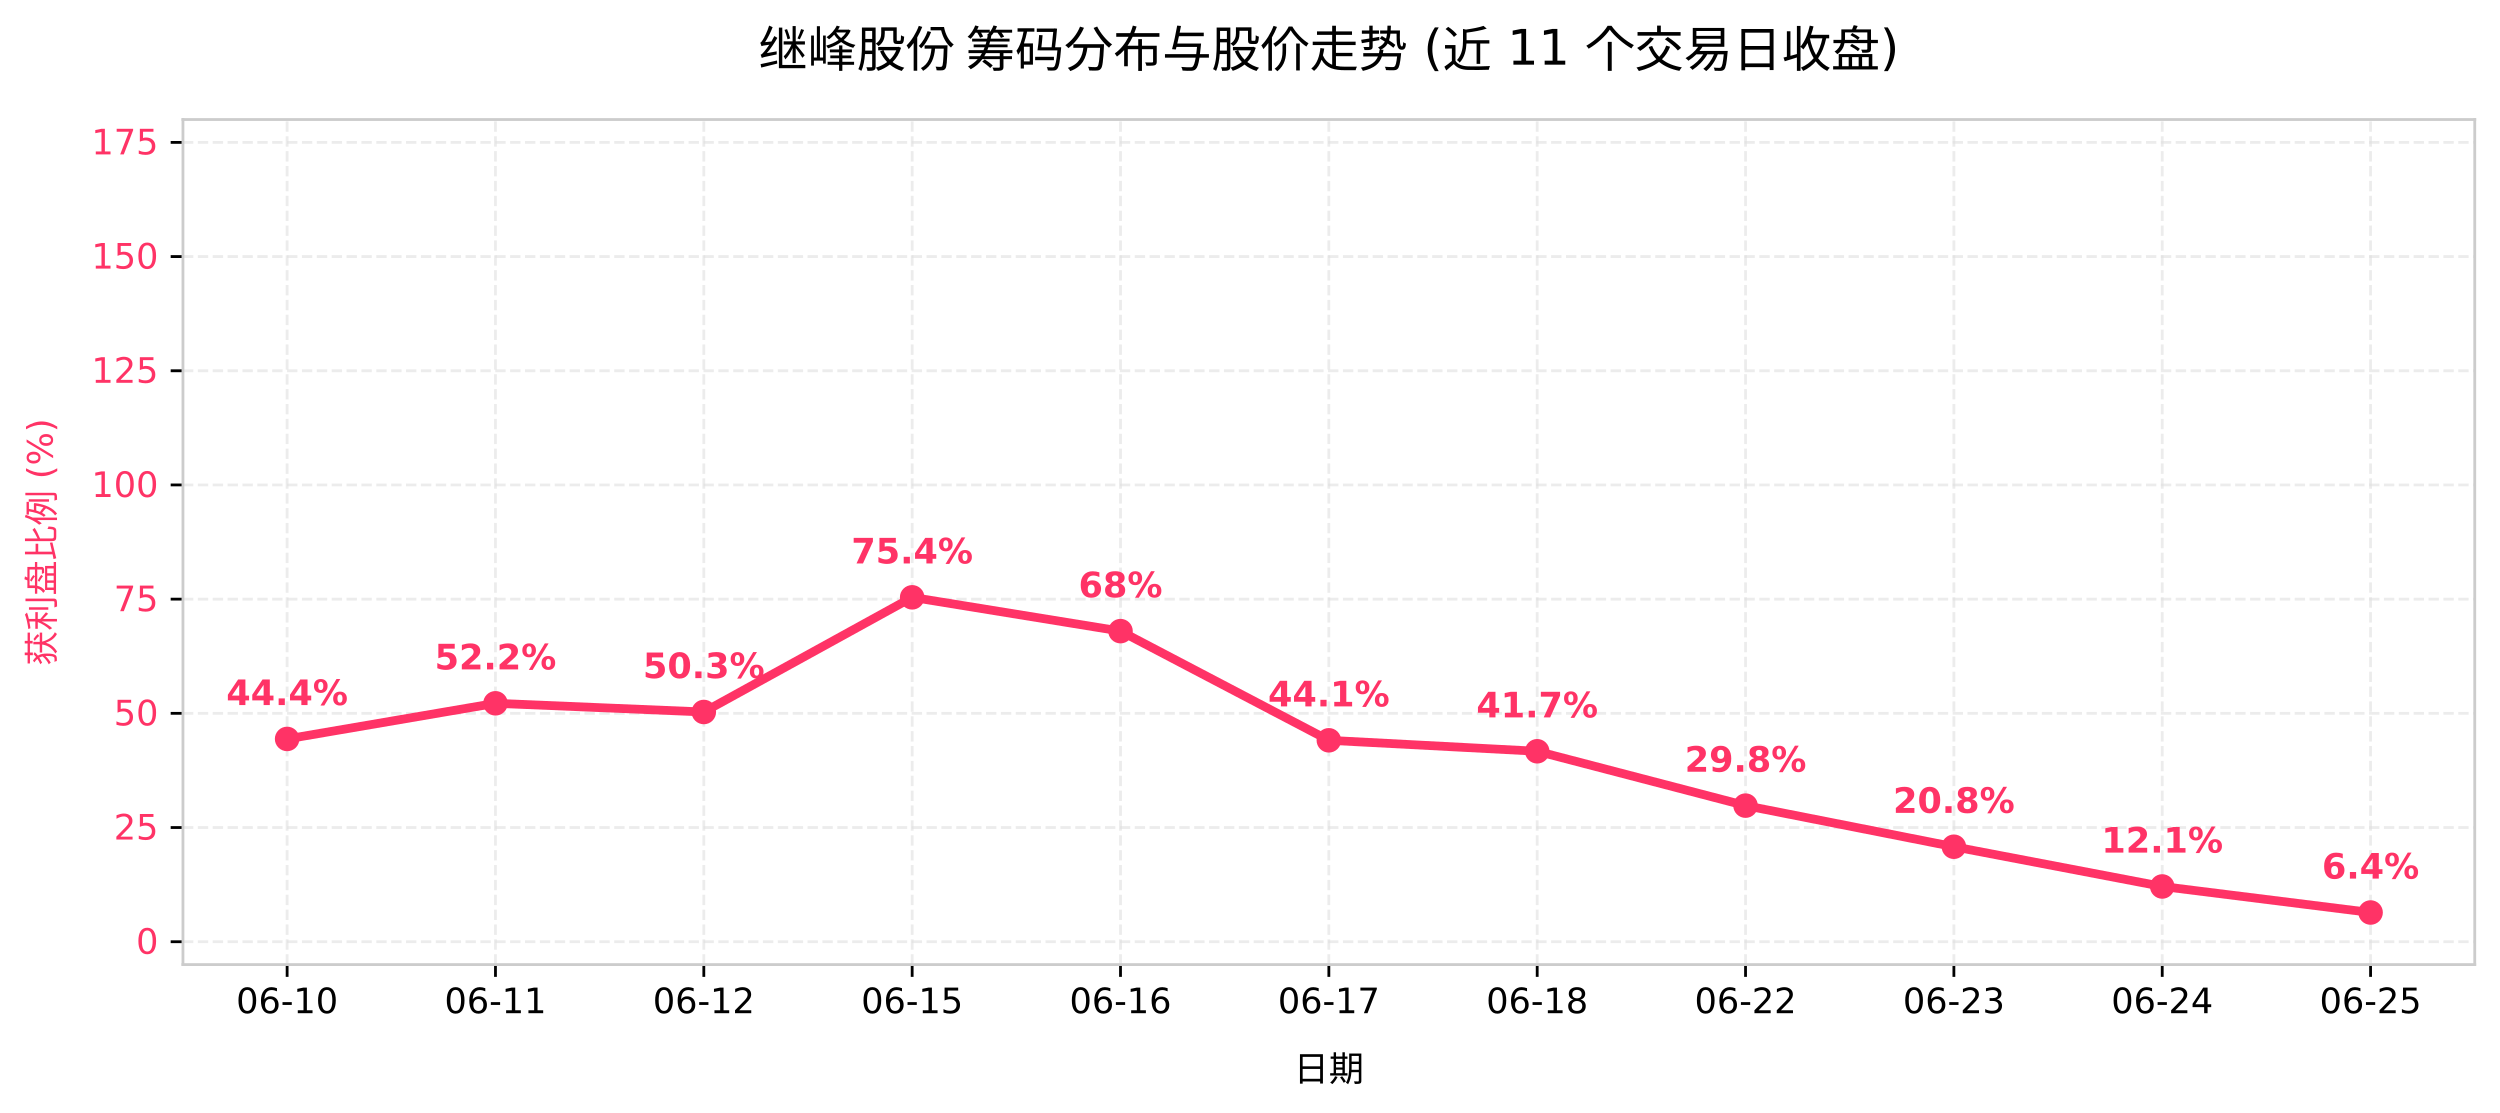
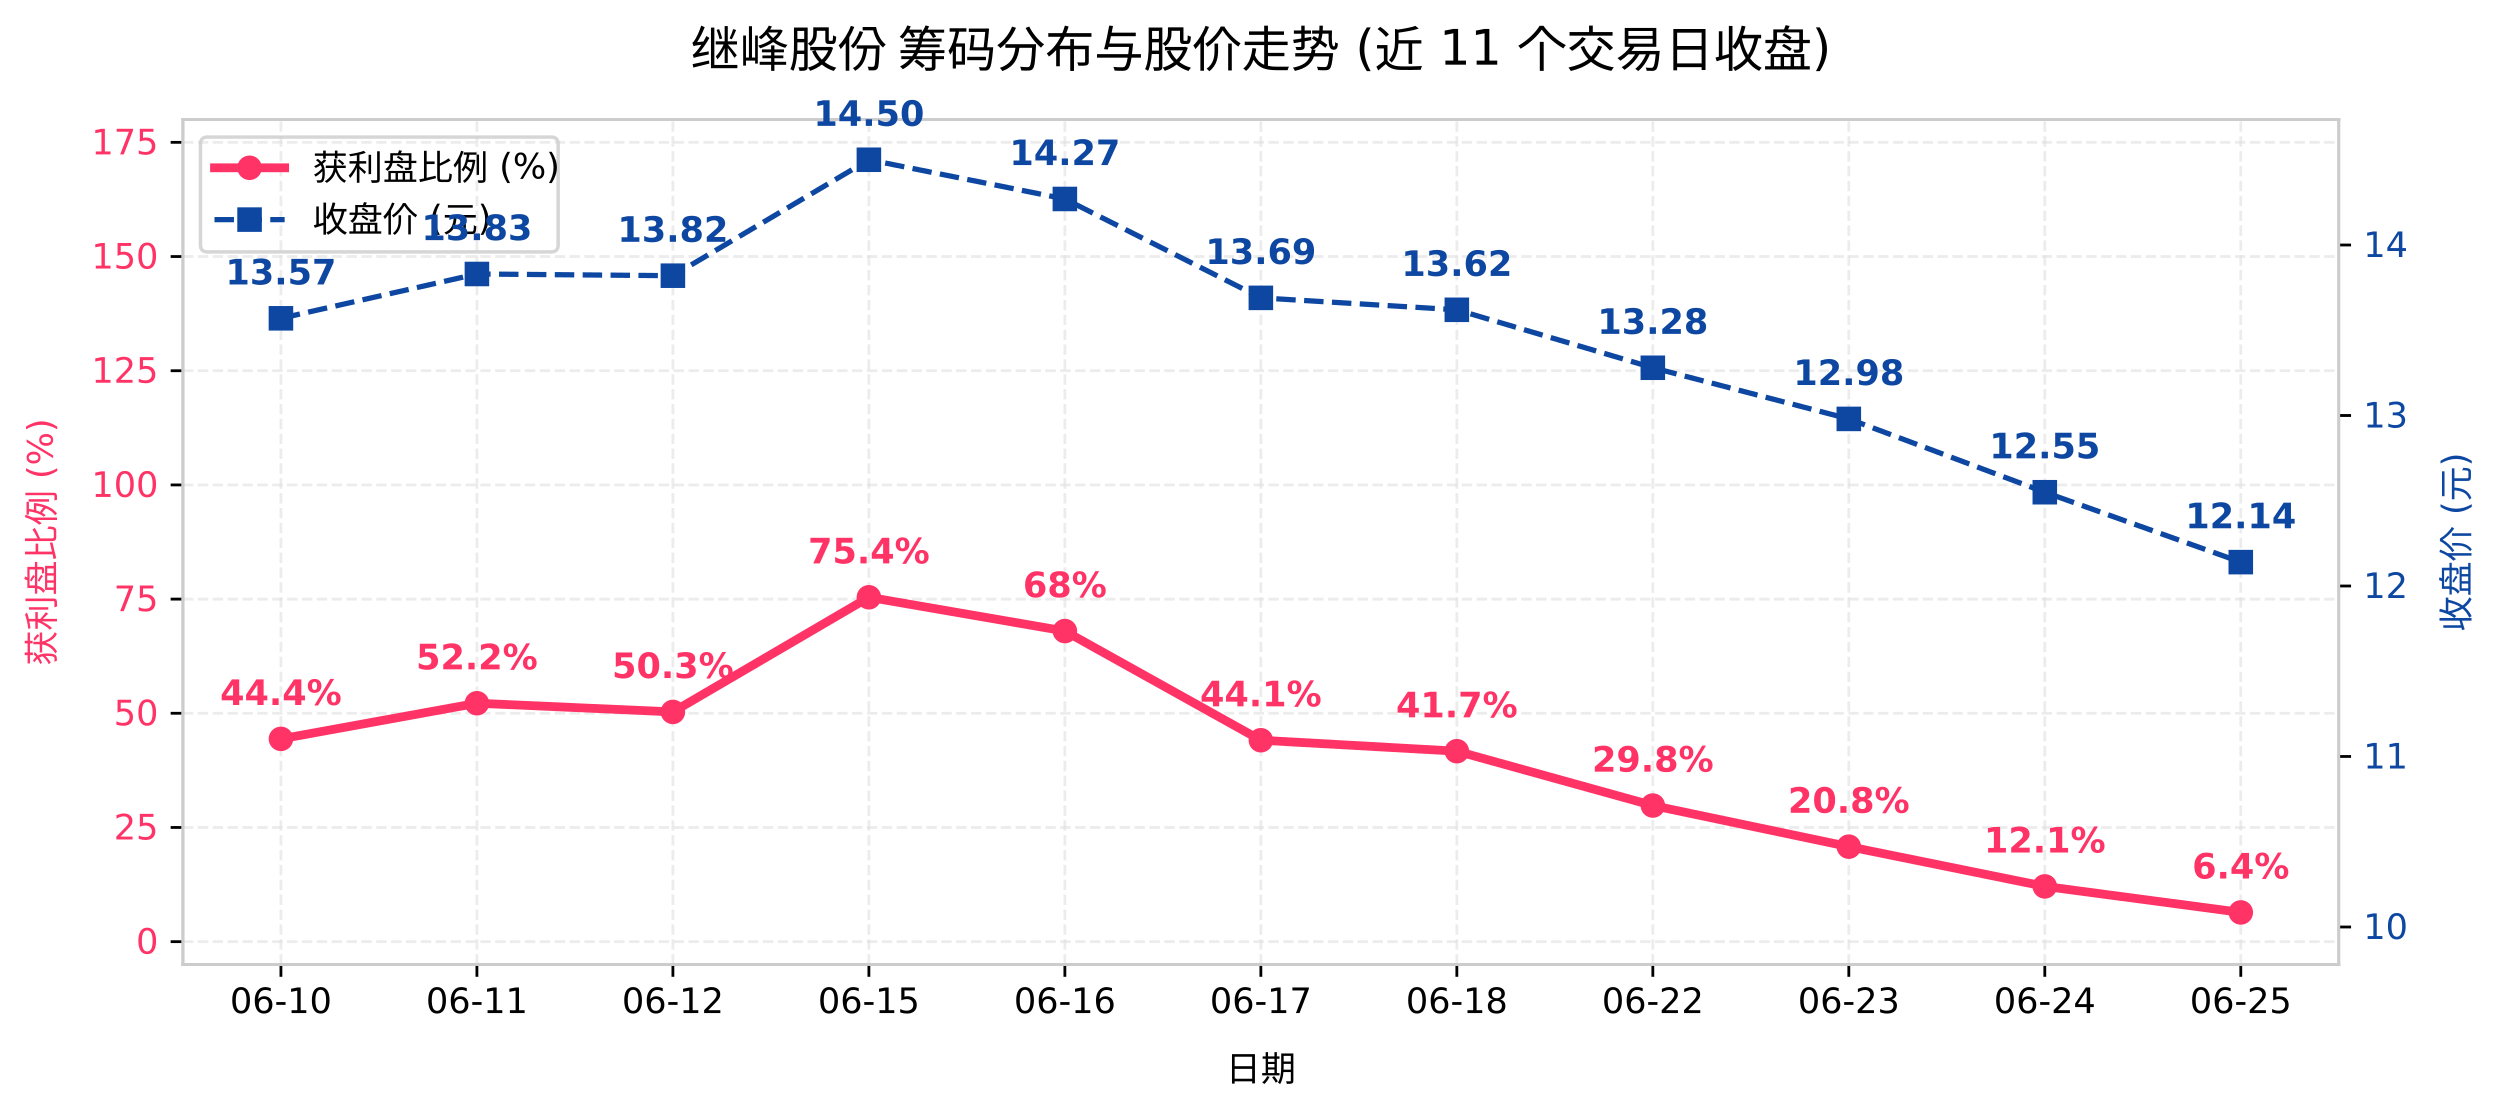
- <svg xmlns="http://www.w3.org/2000/svg" xmlns:xlink="http://www.w3.org/1999/xlink" width="712.784pt" height="317.148pt" viewBox="0 0 712.784 317.148" version="1.1">
+ <svg xmlns="http://www.w3.org/2000/svg" xmlns:xlink="http://www.w3.org/1999/xlink" width="712.853pt" height="317.148pt" viewBox="0 0 712.853 317.148" version="1.1">
  <defs>
    <style type="text/css">*{stroke-linejoin: round; stroke-linecap: butt}</style>
  </defs>
  <g id="figure_1">
    <g id="patch_1">
-       <path d="M 0 317.148  L 712.784 317.148  L 712.784 0  L 0 0  L 0 317.148  z " style="fill: none" />
+       <path d="M 0 317.148  L 712.853 317.148  L 712.853 0  L 0 0  L 0 317.148  z " style="fill: none" />
    </g>
    <g id="axes_1">
      <g id="patch_2">
-         <path d="M 52.163 275.017  L 705.584 275.017  L 705.584 34.08  L 52.163 34.08  L 52.163 275.017  z " style="fill: none" />
+         <path d="M 52.163 275.017  L 666.883 275.017  L 666.883 34.08  L 52.163 34.08  L 52.163 275.017  z " style="fill: none" />
      </g>
      <g id="matplotlib.axis_1">
        <g id="xtick_1">
          <g id="line2d_1">
-             <path d="M 81.863 275.017  L 81.863 34.08  " clip-path="url(#p8c246e8b31)" style="fill: none; stroke-dasharray: 2.96,1.28; stroke-dashoffset: 0; stroke: #e0e0e0; stroke-opacity: 0.6; stroke-width: 0.8" />
+             <path d="M 80.104 275.017  L 80.104 34.08  " clip-path="url(#pe5a137d714)" style="fill: none; stroke-dasharray: 2.96,1.28; stroke-dashoffset: 0; stroke: #e0e0e0; stroke-opacity: 0.6; stroke-width: 0.8" />
          </g>
          <g id="line2d_2">
            <defs>
-               <path id="mf10f7f3f48" d="M 0 0  L 0 3.5  " style="stroke: #000000; stroke-width: 0.8" />
+               <path id="m595c7cc538" d="M 0 0  L 0 3.5  " style="stroke: #000000; stroke-width: 0.8" />
            </defs>
            <g>
-               <use xlink:href="#mf10f7f3f48" x="81.863" y="275.017" style="stroke: #000000; stroke-width: 0.8" />
+               <use xlink:href="#m595c7cc538" x="80.104" y="275.017" style="stroke: #000000; stroke-width: 0.8" />
            </g>
          </g>
          <g id="text_1">
-             <text style="font: 10px 'WenQuanYi Zen Hei', 'DejaVu Sans', 'Arial', sans-serif; text-anchor: middle" x="81.863" y="288.873" transform="rotate(-0 81.86347 288.8728)">06-10</text>
+             <text style="font: 10px 'WenQuanYi Zen Hei', 'DejaVu Sans', 'Arial', sans-serif; text-anchor: middle" x="80.104" y="288.873" transform="rotate(-0 80.10432 288.8728)">06-10</text>
          </g>
        </g>
        <g id="xtick_2">
          <g id="line2d_3">
-             <path d="M 141.265 275.017  L 141.265 34.08  " clip-path="url(#p8c246e8b31)" style="fill: none; stroke-dasharray: 2.96,1.28; stroke-dashoffset: 0; stroke: #e0e0e0; stroke-opacity: 0.6; stroke-width: 0.8" />
+             <path d="M 135.988 275.017  L 135.988 34.08  " clip-path="url(#pe5a137d714)" style="fill: none; stroke-dasharray: 2.96,1.28; stroke-dashoffset: 0; stroke: #e0e0e0; stroke-opacity: 0.6; stroke-width: 0.8" />
          </g>
          <g id="line2d_4">
            <g>
-               <use xlink:href="#mf10f7f3f48" x="141.265" y="275.017" style="stroke: #000000; stroke-width: 0.8" />
+               <use xlink:href="#m595c7cc538" x="135.988" y="275.017" style="stroke: #000000; stroke-width: 0.8" />
            </g>
          </g>
          <g id="text_2">
-             <text style="font: 10px 'WenQuanYi Zen Hei', 'DejaVu Sans', 'Arial', sans-serif; text-anchor: middle" x="141.265" y="288.873" transform="rotate(-0 141.2654 288.8728)">06-11</text>
+             <text style="font: 10px 'WenQuanYi Zen Hei', 'DejaVu Sans', 'Arial', sans-serif; text-anchor: middle" x="135.988" y="288.873" transform="rotate(-0 135.988 288.8728)">06-11</text>
          </g>
        </g>
        <g id="xtick_3">
          <g id="line2d_5">
-             <path d="M 200.667 275.017  L 200.667 34.08  " clip-path="url(#p8c246e8b31)" style="fill: none; stroke-dasharray: 2.96,1.28; stroke-dashoffset: 0; stroke: #e0e0e0; stroke-opacity: 0.6; stroke-width: 0.8" />
+             <path d="M 191.872 275.017  L 191.872 34.08  " clip-path="url(#pe5a137d714)" style="fill: none; stroke-dasharray: 2.96,1.28; stroke-dashoffset: 0; stroke: #e0e0e0; stroke-opacity: 0.6; stroke-width: 0.8" />
          </g>
          <g id="line2d_6">
            <g>
-               <use xlink:href="#mf10f7f3f48" x="200.667" y="275.017" style="stroke: #000000; stroke-width: 0.8" />
+               <use xlink:href="#m595c7cc538" x="191.872" y="275.017" style="stroke: #000000; stroke-width: 0.8" />
            </g>
          </g>
          <g id="text_3">
-             <text style="font: 10px 'WenQuanYi Zen Hei', 'DejaVu Sans', 'Arial', sans-serif; text-anchor: middle" x="200.667" y="288.873" transform="rotate(-0 200.6673 288.8728)">06-12</text>
+             <text style="font: 10px 'WenQuanYi Zen Hei', 'DejaVu Sans', 'Arial', sans-serif; text-anchor: middle" x="191.872" y="288.873" transform="rotate(-0 191.8716 288.8728)">06-12</text>
          </g>
        </g>
        <g id="xtick_4">
          <g id="line2d_7">
-             <path d="M 260.069 275.017  L 260.069 34.08  " clip-path="url(#p8c246e8b31)" style="fill: none; stroke-dasharray: 2.96,1.28; stroke-dashoffset: 0; stroke: #e0e0e0; stroke-opacity: 0.6; stroke-width: 0.8" />
+             <path d="M 247.755 275.017  L 247.755 34.08  " clip-path="url(#pe5a137d714)" style="fill: none; stroke-dasharray: 2.96,1.28; stroke-dashoffset: 0; stroke: #e0e0e0; stroke-opacity: 0.6; stroke-width: 0.8" />
          </g>
          <g id="line2d_8">
            <g>
-               <use xlink:href="#mf10f7f3f48" x="260.069" y="275.017" style="stroke: #000000; stroke-width: 0.8" />
+               <use xlink:href="#m595c7cc538" x="247.755" y="275.017" style="stroke: #000000; stroke-width: 0.8" />
            </g>
          </g>
          <g id="text_4">
-             <text style="font: 10px 'WenQuanYi Zen Hei', 'DejaVu Sans', 'Arial', sans-serif; text-anchor: middle" x="260.069" y="288.873" transform="rotate(-0 260.0693 288.8728)">06-15</text>
+             <text style="font: 10px 'WenQuanYi Zen Hei', 'DejaVu Sans', 'Arial', sans-serif; text-anchor: middle" x="247.755" y="288.873" transform="rotate(-0 247.7552 288.8728)">06-15</text>
          </g>
        </g>
        <g id="xtick_5">
          <g id="line2d_9">
-             <path d="M 319.471 275.017  L 319.471 34.08  " clip-path="url(#p8c246e8b31)" style="fill: none; stroke-dasharray: 2.96,1.28; stroke-dashoffset: 0; stroke: #e0e0e0; stroke-opacity: 0.6; stroke-width: 0.8" />
+             <path d="M 303.639 275.017  L 303.639 34.08  " clip-path="url(#pe5a137d714)" style="fill: none; stroke-dasharray: 2.96,1.28; stroke-dashoffset: 0; stroke: #e0e0e0; stroke-opacity: 0.6; stroke-width: 0.8" />
          </g>
          <g id="line2d_10">
            <g>
-               <use xlink:href="#mf10f7f3f48" x="319.471" y="275.017" style="stroke: #000000; stroke-width: 0.8" />
+               <use xlink:href="#m595c7cc538" x="303.639" y="275.017" style="stroke: #000000; stroke-width: 0.8" />
            </g>
          </g>
          <g id="text_5">
-             <text style="font: 10px 'WenQuanYi Zen Hei', 'DejaVu Sans', 'Arial', sans-serif; text-anchor: middle" x="319.471" y="288.873" transform="rotate(-0 319.4712 288.8728)">06-16</text>
+             <text style="font: 10px 'WenQuanYi Zen Hei', 'DejaVu Sans', 'Arial', sans-serif; text-anchor: middle" x="303.639" y="288.873" transform="rotate(-0 303.6389 288.8728)">06-16</text>
          </g>
        </g>
        <g id="xtick_6">
          <g id="line2d_11">
-             <path d="M 378.873 275.017  L 378.873 34.08  " clip-path="url(#p8c246e8b31)" style="fill: none; stroke-dasharray: 2.96,1.28; stroke-dashoffset: 0; stroke: #e0e0e0; stroke-opacity: 0.6; stroke-width: 0.8" />
+             <path d="M 359.522 275.017  L 359.522 34.08  " clip-path="url(#pe5a137d714)" style="fill: none; stroke-dasharray: 2.96,1.28; stroke-dashoffset: 0; stroke: #e0e0e0; stroke-opacity: 0.6; stroke-width: 0.8" />
          </g>
          <g id="line2d_12">
            <g>
-               <use xlink:href="#mf10f7f3f48" x="378.873" y="275.017" style="stroke: #000000; stroke-width: 0.8" />
+               <use xlink:href="#m595c7cc538" x="359.522" y="275.017" style="stroke: #000000; stroke-width: 0.8" />
            </g>
          </g>
          <g id="text_6">
-             <text style="font: 10px 'WenQuanYi Zen Hei', 'DejaVu Sans', 'Arial', sans-serif; text-anchor: middle" x="378.873" y="288.873" transform="rotate(-0 378.8731 288.8728)">06-17</text>
+             <text style="font: 10px 'WenQuanYi Zen Hei', 'DejaVu Sans', 'Arial', sans-serif; text-anchor: middle" x="359.522" y="288.873" transform="rotate(-0 359.5225 288.8728)">06-17</text>
          </g>
        </g>
        <g id="xtick_7">
          <g id="line2d_13">
-             <path d="M 438.275 275.017  L 438.275 34.08  " clip-path="url(#p8c246e8b31)" style="fill: none; stroke-dasharray: 2.96,1.28; stroke-dashoffset: 0; stroke: #e0e0e0; stroke-opacity: 0.6; stroke-width: 0.8" />
+             <path d="M 415.406 275.017  L 415.406 34.08  " clip-path="url(#pe5a137d714)" style="fill: none; stroke-dasharray: 2.96,1.28; stroke-dashoffset: 0; stroke: #e0e0e0; stroke-opacity: 0.6; stroke-width: 0.8" />
          </g>
          <g id="line2d_14">
            <g>
-               <use xlink:href="#mf10f7f3f48" x="438.275" y="275.017" style="stroke: #000000; stroke-width: 0.8" />
+               <use xlink:href="#m595c7cc538" x="415.406" y="275.017" style="stroke: #000000; stroke-width: 0.8" />
            </g>
          </g>
          <g id="text_7">
-             <text style="font: 10px 'WenQuanYi Zen Hei', 'DejaVu Sans', 'Arial', sans-serif; text-anchor: middle" x="438.275" y="288.873" transform="rotate(-0 438.2751 288.8728)">06-18</text>
+             <text style="font: 10px 'WenQuanYi Zen Hei', 'DejaVu Sans', 'Arial', sans-serif; text-anchor: middle" x="415.406" y="288.873" transform="rotate(-0 415.4061 288.8728)">06-18</text>
          </g>
        </g>
        <g id="xtick_8">
          <g id="line2d_15">
-             <path d="M 497.677 275.017  L 497.677 34.08  " clip-path="url(#p8c246e8b31)" style="fill: none; stroke-dasharray: 2.96,1.28; stroke-dashoffset: 0; stroke: #e0e0e0; stroke-opacity: 0.6; stroke-width: 0.8" />
+             <path d="M 471.29 275.017  L 471.29 34.08  " clip-path="url(#pe5a137d714)" style="fill: none; stroke-dasharray: 2.96,1.28; stroke-dashoffset: 0; stroke: #e0e0e0; stroke-opacity: 0.6; stroke-width: 0.8" />
          </g>
          <g id="line2d_16">
            <g>
-               <use xlink:href="#mf10f7f3f48" x="497.677" y="275.017" style="stroke: #000000; stroke-width: 0.8" />
+               <use xlink:href="#m595c7cc538" x="471.29" y="275.017" style="stroke: #000000; stroke-width: 0.8" />
            </g>
          </g>
          <g id="text_8">
-             <text style="font: 10px 'WenQuanYi Zen Hei', 'DejaVu Sans', 'Arial', sans-serif; text-anchor: middle" x="497.677" y="288.873" transform="rotate(-0 497.677 288.8728)">06-22</text>
+             <text style="font: 10px 'WenQuanYi Zen Hei', 'DejaVu Sans', 'Arial', sans-serif; text-anchor: middle" x="471.29" y="288.873" transform="rotate(-0 471.2898 288.8728)">06-22</text>
          </g>
        </g>
        <g id="xtick_9">
          <g id="line2d_17">
-             <path d="M 557.079 275.017  L 557.079 34.08  " clip-path="url(#p8c246e8b31)" style="fill: none; stroke-dasharray: 2.96,1.28; stroke-dashoffset: 0; stroke: #e0e0e0; stroke-opacity: 0.6; stroke-width: 0.8" />
+             <path d="M 527.173 275.017  L 527.173 34.08  " clip-path="url(#pe5a137d714)" style="fill: none; stroke-dasharray: 2.96,1.28; stroke-dashoffset: 0; stroke: #e0e0e0; stroke-opacity: 0.6; stroke-width: 0.8" />
          </g>
          <g id="line2d_18">
            <g>
-               <use xlink:href="#mf10f7f3f48" x="557.079" y="275.017" style="stroke: #000000; stroke-width: 0.8" />
+               <use xlink:href="#m595c7cc538" x="527.173" y="275.017" style="stroke: #000000; stroke-width: 0.8" />
            </g>
          </g>
          <g id="text_9">
-             <text style="font: 10px 'WenQuanYi Zen Hei', 'DejaVu Sans', 'Arial', sans-serif; text-anchor: middle" x="557.079" y="288.873" transform="rotate(-0 557.0789 288.8728)">06-23</text>
+             <text style="font: 10px 'WenQuanYi Zen Hei', 'DejaVu Sans', 'Arial', sans-serif; text-anchor: middle" x="527.173" y="288.873" transform="rotate(-0 527.1734 288.8728)">06-23</text>
          </g>
        </g>
        <g id="xtick_10">
          <g id="line2d_19">
-             <path d="M 616.481 275.017  L 616.481 34.08  " clip-path="url(#p8c246e8b31)" style="fill: none; stroke-dasharray: 2.96,1.28; stroke-dashoffset: 0; stroke: #e0e0e0; stroke-opacity: 0.6; stroke-width: 0.8" />
+             <path d="M 583.057 275.017  L 583.057 34.08  " clip-path="url(#pe5a137d714)" style="fill: none; stroke-dasharray: 2.96,1.28; stroke-dashoffset: 0; stroke: #e0e0e0; stroke-opacity: 0.6; stroke-width: 0.8" />
          </g>
          <g id="line2d_20">
            <g>
-               <use xlink:href="#mf10f7f3f48" x="616.481" y="275.017" style="stroke: #000000; stroke-width: 0.8" />
+               <use xlink:href="#m595c7cc538" x="583.057" y="275.017" style="stroke: #000000; stroke-width: 0.8" />
            </g>
          </g>
          <g id="text_10">
-             <text style="font: 10px 'WenQuanYi Zen Hei', 'DejaVu Sans', 'Arial', sans-serif; text-anchor: middle" x="616.481" y="288.873" transform="rotate(-0 616.4809 288.8728)">06-24</text>
+             <text style="font: 10px 'WenQuanYi Zen Hei', 'DejaVu Sans', 'Arial', sans-serif; text-anchor: middle" x="583.057" y="288.873" transform="rotate(-0 583.057 288.8728)">06-24</text>
          </g>
        </g>
        <g id="xtick_11">
          <g id="line2d_21">
-             <path d="M 675.883 275.017  L 675.883 34.08  " clip-path="url(#p8c246e8b31)" style="fill: none; stroke-dasharray: 2.96,1.28; stroke-dashoffset: 0; stroke: #e0e0e0; stroke-opacity: 0.6; stroke-width: 0.8" />
+             <path d="M 638.941 275.017  L 638.941 34.08  " clip-path="url(#pe5a137d714)" style="fill: none; stroke-dasharray: 2.96,1.28; stroke-dashoffset: 0; stroke: #e0e0e0; stroke-opacity: 0.6; stroke-width: 0.8" />
          </g>
          <g id="line2d_22">
            <g>
-               <use xlink:href="#mf10f7f3f48" x="675.883" y="275.017" style="stroke: #000000; stroke-width: 0.8" />
+               <use xlink:href="#m595c7cc538" x="638.941" y="275.017" style="stroke: #000000; stroke-width: 0.8" />
            </g>
          </g>
          <g id="text_11">
-             <text style="font: 10px 'WenQuanYi Zen Hei', 'DejaVu Sans', 'Arial', sans-serif; text-anchor: middle" x="675.883" y="288.873" transform="rotate(-0 675.8828 288.8728)">06-25</text>
+             <text style="font: 10px 'WenQuanYi Zen Hei', 'DejaVu Sans', 'Arial', sans-serif; text-anchor: middle" x="638.941" y="288.873" transform="rotate(-0 638.9407 288.8728)">06-25</text>
          </g>
        </g>
        <g id="text_12">
-           <text style="font: 10px 'WenQuanYi Zen Hei', 'DejaVu Sans', 'Arial', sans-serif; text-anchor: middle" x="378.873" y="308.287" transform="rotate(-0 378.8731 308.2869)">日期</text>
+           <text style="font: 10px 'WenQuanYi Zen Hei', 'DejaVu Sans', 'Arial', sans-serif; text-anchor: middle" x="359.522" y="308.287" transform="rotate(-0 359.5225 308.2869)">日期</text>
        </g>
      </g>
      <g id="matplotlib.axis_2">
        <g id="ytick_1">
          <g id="line2d_23">
-             <path d="M 52.163 268.505  L 705.584 268.505  " clip-path="url(#p8c246e8b31)" style="fill: none; stroke-dasharray: 2.96,1.28; stroke-dashoffset: 0; stroke: #e0e0e0; stroke-opacity: 0.6; stroke-width: 0.8" />
+             <path d="M 52.163 268.505  L 666.883 268.505  " clip-path="url(#pe5a137d714)" style="fill: none; stroke-dasharray: 2.96,1.28; stroke-dashoffset: 0; stroke: #e0e0e0; stroke-opacity: 0.6; stroke-width: 0.8" />
          </g>
          <g id="line2d_24">
            <defs>
-               <path id="m548b8e6ac9" d="M 0 0  L -3.5 0  " style="stroke: #000000; stroke-width: 0.8" />
+               <path id="m97c04126fb" d="M 0 0  L -3.5 0  " style="stroke: #000000; stroke-width: 0.8" />
            </defs>
            <g>
-               <use xlink:href="#m548b8e6ac9" x="52.163" y="268.505" style="stroke: #000000; stroke-width: 0.8" />
+               <use xlink:href="#m97c04126fb" x="52.163" y="268.505" style="stroke: #000000; stroke-width: 0.8" />
            </g>
          </g>
          <g id="text_13">
            <text style="fill: #ff3366; font: 10px 'WenQuanYi Zen Hei', 'DejaVu Sans', 'Arial', sans-serif; text-anchor: end" x="45.163" y="271.933" transform="rotate(-0 45.1625 271.9329)">0</text>
          </g>
        </g>
        <g id="ytick_2">
          <g id="line2d_25">
-             <path d="M 52.163 235.946  L 705.584 235.946  " clip-path="url(#p8c246e8b31)" style="fill: none; stroke-dasharray: 2.96,1.28; stroke-dashoffset: 0; stroke: #e0e0e0; stroke-opacity: 0.6; stroke-width: 0.8" />
+             <path d="M 52.163 235.946  L 666.883 235.946  " clip-path="url(#pe5a137d714)" style="fill: none; stroke-dasharray: 2.96,1.28; stroke-dashoffset: 0; stroke: #e0e0e0; stroke-opacity: 0.6; stroke-width: 0.8" />
          </g>
          <g id="line2d_26">
            <g>
-               <use xlink:href="#m548b8e6ac9" x="52.163" y="235.946" style="stroke: #000000; stroke-width: 0.8" />
+               <use xlink:href="#m97c04126fb" x="52.163" y="235.946" style="stroke: #000000; stroke-width: 0.8" />
            </g>
          </g>
          <g id="text_14">
            <text style="fill: #ff3366; font: 10px 'WenQuanYi Zen Hei', 'DejaVu Sans', 'Arial', sans-serif; text-anchor: end" x="45.163" y="239.374" transform="rotate(-0 45.1625 239.3739)">25</text>
          </g>
        </g>
        <g id="ytick_3">
          <g id="line2d_27">
-             <path d="M 52.163 203.387  L 705.584 203.387  " clip-path="url(#p8c246e8b31)" style="fill: none; stroke-dasharray: 2.96,1.28; stroke-dashoffset: 0; stroke: #e0e0e0; stroke-opacity: 0.6; stroke-width: 0.8" />
+             <path d="M 52.163 203.387  L 666.883 203.387  " clip-path="url(#pe5a137d714)" style="fill: none; stroke-dasharray: 2.96,1.28; stroke-dashoffset: 0; stroke: #e0e0e0; stroke-opacity: 0.6; stroke-width: 0.8" />
          </g>
          <g id="line2d_28">
            <g>
-               <use xlink:href="#m548b8e6ac9" x="52.163" y="203.387" style="stroke: #000000; stroke-width: 0.8" />
+               <use xlink:href="#m97c04126fb" x="52.163" y="203.387" style="stroke: #000000; stroke-width: 0.8" />
            </g>
          </g>
          <g id="text_15">
            <text style="fill: #ff3366; font: 10px 'WenQuanYi Zen Hei', 'DejaVu Sans', 'Arial', sans-serif; text-anchor: end" x="45.163" y="206.815" transform="rotate(-0 45.1625 206.815)">50</text>
          </g>
        </g>
        <g id="ytick_4">
          <g id="line2d_29">
-             <path d="M 52.163 170.828  L 705.584 170.828  " clip-path="url(#p8c246e8b31)" style="fill: none; stroke-dasharray: 2.96,1.28; stroke-dashoffset: 0; stroke: #e0e0e0; stroke-opacity: 0.6; stroke-width: 0.8" />
+             <path d="M 52.163 170.828  L 666.883 170.828  " clip-path="url(#pe5a137d714)" style="fill: none; stroke-dasharray: 2.96,1.28; stroke-dashoffset: 0; stroke: #e0e0e0; stroke-opacity: 0.6; stroke-width: 0.8" />
          </g>
          <g id="line2d_30">
            <g>
-               <use xlink:href="#m548b8e6ac9" x="52.163" y="170.828" style="stroke: #000000; stroke-width: 0.8" />
+               <use xlink:href="#m97c04126fb" x="52.163" y="170.828" style="stroke: #000000; stroke-width: 0.8" />
            </g>
          </g>
          <g id="text_16">
            <text style="fill: #ff3366; font: 10px 'WenQuanYi Zen Hei', 'DejaVu Sans', 'Arial', sans-serif; text-anchor: end" x="45.163" y="174.256" transform="rotate(-0 45.1625 174.256)">75</text>
          </g>
        </g>
        <g id="ytick_5">
          <g id="line2d_31">
-             <path d="M 52.163 138.269  L 705.584 138.269  " clip-path="url(#p8c246e8b31)" style="fill: none; stroke-dasharray: 2.96,1.28; stroke-dashoffset: 0; stroke: #e0e0e0; stroke-opacity: 0.6; stroke-width: 0.8" />
+             <path d="M 52.163 138.269  L 666.883 138.269  " clip-path="url(#pe5a137d714)" style="fill: none; stroke-dasharray: 2.96,1.28; stroke-dashoffset: 0; stroke: #e0e0e0; stroke-opacity: 0.6; stroke-width: 0.8" />
          </g>
          <g id="line2d_32">
            <g>
-               <use xlink:href="#m548b8e6ac9" x="52.163" y="138.269" style="stroke: #000000; stroke-width: 0.8" />
+               <use xlink:href="#m97c04126fb" x="52.163" y="138.269" style="stroke: #000000; stroke-width: 0.8" />
            </g>
          </g>
          <g id="text_17">
            <text style="fill: #ff3366; font: 10px 'WenQuanYi Zen Hei', 'DejaVu Sans', 'Arial', sans-serif; text-anchor: end" x="45.163" y="141.697" transform="rotate(-0 45.1625 141.6971)">100</text>
          </g>
        </g>
        <g id="ytick_6">
          <g id="line2d_33">
-             <path d="M 52.163 105.71  L 705.584 105.71  " clip-path="url(#p8c246e8b31)" style="fill: none; stroke-dasharray: 2.96,1.28; stroke-dashoffset: 0; stroke: #e0e0e0; stroke-opacity: 0.6; stroke-width: 0.8" />
+             <path d="M 52.163 105.71  L 666.883 105.71  " clip-path="url(#pe5a137d714)" style="fill: none; stroke-dasharray: 2.96,1.28; stroke-dashoffset: 0; stroke: #e0e0e0; stroke-opacity: 0.6; stroke-width: 0.8" />
          </g>
          <g id="line2d_34">
            <g>
-               <use xlink:href="#m548b8e6ac9" x="52.163" y="105.71" style="stroke: #000000; stroke-width: 0.8" />
+               <use xlink:href="#m97c04126fb" x="52.163" y="105.71" style="stroke: #000000; stroke-width: 0.8" />
            </g>
          </g>
          <g id="text_18">
            <text style="fill: #ff3366; font: 10px 'WenQuanYi Zen Hei', 'DejaVu Sans', 'Arial', sans-serif; text-anchor: end" x="45.163" y="109.138" transform="rotate(-0 45.1625 109.1381)">125</text>
          </g>
        </g>
        <g id="ytick_7">
          <g id="line2d_35">
-             <path d="M 52.163 73.151  L 705.584 73.151  " clip-path="url(#p8c246e8b31)" style="fill: none; stroke-dasharray: 2.96,1.28; stroke-dashoffset: 0; stroke: #e0e0e0; stroke-opacity: 0.6; stroke-width: 0.8" />
+             <path d="M 52.163 73.151  L 666.883 73.151  " clip-path="url(#pe5a137d714)" style="fill: none; stroke-dasharray: 2.96,1.28; stroke-dashoffset: 0; stroke: #e0e0e0; stroke-opacity: 0.6; stroke-width: 0.8" />
          </g>
          <g id="line2d_36">
            <g>
-               <use xlink:href="#m548b8e6ac9" x="52.163" y="73.151" style="stroke: #000000; stroke-width: 0.8" />
+               <use xlink:href="#m97c04126fb" x="52.163" y="73.151" style="stroke: #000000; stroke-width: 0.8" />
            </g>
          </g>
          <g id="text_19">
            <text style="fill: #ff3366; font: 10px 'WenQuanYi Zen Hei', 'DejaVu Sans', 'Arial', sans-serif; text-anchor: end" x="45.163" y="76.579" transform="rotate(-0 45.1625 76.57918)">150</text>
          </g>
        </g>
        <g id="ytick_8">
          <g id="line2d_37">
-             <path d="M 52.163 40.592  L 705.584 40.592  " clip-path="url(#p8c246e8b31)" style="fill: none; stroke-dasharray: 2.96,1.28; stroke-dashoffset: 0; stroke: #e0e0e0; stroke-opacity: 0.6; stroke-width: 0.8" />
+             <path d="M 52.163 40.592  L 666.883 40.592  " clip-path="url(#pe5a137d714)" style="fill: none; stroke-dasharray: 2.96,1.28; stroke-dashoffset: 0; stroke: #e0e0e0; stroke-opacity: 0.6; stroke-width: 0.8" />
          </g>
          <g id="line2d_38">
            <g>
-               <use xlink:href="#m548b8e6ac9" x="52.163" y="40.592" style="stroke: #000000; stroke-width: 0.8" />
+               <use xlink:href="#m97c04126fb" x="52.163" y="40.592" style="stroke: #000000; stroke-width: 0.8" />
            </g>
          </g>
          <g id="text_20">
            <text style="fill: #ff3366; font: 10px 'WenQuanYi Zen Hei', 'DejaVu Sans', 'Arial', sans-serif; text-anchor: end" x="45.163" y="44.02" transform="rotate(-0 45.1625 44.02023)">175</text>
          </g>
        </g>
        <g id="text_21">
          <text style="fill: #ff3366; font: 10px 'WenQuanYi Zen Hei', 'DejaVu Sans', 'Arial', sans-serif; text-anchor: middle" x="15.463" y="154.548" transform="rotate(-90 15.4625 154.5484)">获利盘比例 (%)</text>
        </g>
      </g>
      <g id="line2d_39">
-         <path d="M 81.863 210.68  L 141.265 200.522  L 200.667 202.996  L 260.069 170.307  L 319.471 179.944  L 378.873 211.071  L 438.275 214.196  L 497.677 229.695  L 557.079 241.416  L 616.481 252.746  L 675.883 260.17  " clip-path="url(#p8c246e8b31)" style="fill: none; stroke: #ff3366; stroke-width: 2.5; stroke-linecap: square" />
+         <path d="M 80.104 210.68  L 135.988 200.522  L 191.872 202.996  L 247.755 170.307  L 303.639 179.944  L 359.522 211.071  L 415.406 214.196  L 471.29 229.695  L 527.173 241.416  L 583.057 252.746  L 638.941 260.17  " clip-path="url(#pe5a137d714)" style="fill: none; stroke: #ff3366; stroke-width: 2.5; stroke-linecap: square" />
        <defs>
-           <path id="m474d298c70" d="M 0 3  C 0.796 3 1.559 2.684 2.121 2.121  C 2.684 1.559 3 0.796 3 0  C 3 -0.796 2.684 -1.559 2.121 -2.121  C 1.559 -2.684 0.796 -3 0 -3  C -0.796 -3 -1.559 -2.684 -2.121 -2.121  C -2.684 -1.559 -3 -0.796 -3 0  C -3 0.796 -2.684 1.559 -2.121 2.121  C -1.559 2.684 -0.796 3 0 3  z " style="stroke: #ff3366" />
+           <path id="md18589933a" d="M 0 3  C 0.796 3 1.559 2.684 2.121 2.121  C 2.684 1.559 3 0.796 3 0  C 3 -0.796 2.684 -1.559 2.121 -2.121  C 1.559 -2.684 0.796 -3 0 -3  C -0.796 -3 -1.559 -2.684 -2.121 -2.121  C -2.684 -1.559 -3 -0.796 -3 0  C -3 0.796 -2.684 1.559 -2.121 2.121  C -1.559 2.684 -0.796 3 0 3  z " style="stroke: #ff3366" />
        </defs>
-         <g clip-path="url(#p8c246e8b31)">
-           <use xlink:href="#m474d298c70" x="81.863" y="210.68" style="fill: #ff3366; stroke: #ff3366" />
-           <use xlink:href="#m474d298c70" x="141.265" y="200.522" style="fill: #ff3366; stroke: #ff3366" />
-           <use xlink:href="#m474d298c70" x="200.667" y="202.996" style="fill: #ff3366; stroke: #ff3366" />
-           <use xlink:href="#m474d298c70" x="260.069" y="170.307" style="fill: #ff3366; stroke: #ff3366" />
-           <use xlink:href="#m474d298c70" x="319.471" y="179.944" style="fill: #ff3366; stroke: #ff3366" />
-           <use xlink:href="#m474d298c70" x="378.873" y="211.071" style="fill: #ff3366; stroke: #ff3366" />
-           <use xlink:href="#m474d298c70" x="438.275" y="214.196" style="fill: #ff3366; stroke: #ff3366" />
-           <use xlink:href="#m474d298c70" x="497.677" y="229.695" style="fill: #ff3366; stroke: #ff3366" />
-           <use xlink:href="#m474d298c70" x="557.079" y="241.416" style="fill: #ff3366; stroke: #ff3366" />
-           <use xlink:href="#m474d298c70" x="616.481" y="252.746" style="fill: #ff3366; stroke: #ff3366" />
-           <use xlink:href="#m474d298c70" x="675.883" y="260.17" style="fill: #ff3366; stroke: #ff3366" />
+         <g clip-path="url(#pe5a137d714)">
+           <use xlink:href="#md18589933a" x="80.104" y="210.68" style="fill: #ff3366; stroke: #ff3366" />
+           <use xlink:href="#md18589933a" x="135.988" y="200.522" style="fill: #ff3366; stroke: #ff3366" />
+           <use xlink:href="#md18589933a" x="191.872" y="202.996" style="fill: #ff3366; stroke: #ff3366" />
+           <use xlink:href="#md18589933a" x="247.755" y="170.307" style="fill: #ff3366; stroke: #ff3366" />
+           <use xlink:href="#md18589933a" x="303.639" y="179.944" style="fill: #ff3366; stroke: #ff3366" />
+           <use xlink:href="#md18589933a" x="359.522" y="211.071" style="fill: #ff3366; stroke: #ff3366" />
+           <use xlink:href="#md18589933a" x="415.406" y="214.196" style="fill: #ff3366; stroke: #ff3366" />
+           <use xlink:href="#md18589933a" x="471.29" y="229.695" style="fill: #ff3366; stroke: #ff3366" />
+           <use xlink:href="#md18589933a" x="527.173" y="241.416" style="fill: #ff3366; stroke: #ff3366" />
+           <use xlink:href="#md18589933a" x="583.057" y="252.746" style="fill: #ff3366; stroke: #ff3366" />
+           <use xlink:href="#md18589933a" x="638.941" y="260.17" style="fill: #ff3366; stroke: #ff3366" />
        </g>
      </g>
      <g id="patch_3">
        <path d="M 52.163 275.017  L 52.163 34.08  " style="fill: none; stroke: #cccccc; stroke-width: 0.8; stroke-linejoin: miter; stroke-linecap: square" />
      </g>
      <g id="patch_4">
-         <path d="M 705.584 275.017  L 705.584 34.08  " style="fill: none; stroke: #cccccc; stroke-width: 0.8; stroke-linejoin: miter; stroke-linecap: square" />
+         <path d="M 666.883 275.017  L 666.883 34.08  " style="fill: none; stroke: #cccccc; stroke-width: 0.8; stroke-linejoin: miter; stroke-linecap: square" />
      </g>
      <g id="patch_5">
-         <path d="M 52.163 275.017  L 705.584 275.017  " style="fill: none; stroke: #cccccc; stroke-width: 0.8; stroke-linejoin: miter; stroke-linecap: square" />
+         <path d="M 52.163 275.017  L 666.883 275.017  " style="fill: none; stroke: #cccccc; stroke-width: 0.8; stroke-linejoin: miter; stroke-linecap: square" />
      </g>
      <g id="patch_6">
-         <path d="M 52.163 34.08  L 705.584 34.08  " style="fill: none; stroke: #cccccc; stroke-width: 0.8; stroke-linejoin: miter; stroke-linecap: square" />
+         <path d="M 52.163 34.08  L 666.883 34.08  " style="fill: none; stroke: #cccccc; stroke-width: 0.8; stroke-linejoin: miter; stroke-linecap: square" />
      </g>
      <g id="text_22">
-         <text style="fill: #ff3366; font: 700 10px 'WenQuanYi Zen Hei', 'DejaVu Sans', 'Arial', sans-serif; text-anchor: middle" x="81.863" y="201.019" transform="rotate(-0 81.86347 201.0191)">44.4%</text>
+         <text style="fill: #ff3366; font: 700 10px 'WenQuanYi Zen Hei', 'DejaVu Sans', 'Arial', sans-serif; text-anchor: middle" x="80.104" y="201.019" transform="rotate(-0 80.10432 201.0191)">44.4%</text>
      </g>
      <g id="text_23">
-         <text style="fill: #ff3366; font: 700 10px 'WenQuanYi Zen Hei', 'DejaVu Sans', 'Arial', sans-serif; text-anchor: middle" x="141.265" y="190.861" transform="rotate(-0 141.2654 190.8607)">52.2%</text>
+         <text style="fill: #ff3366; font: 700 10px 'WenQuanYi Zen Hei', 'DejaVu Sans', 'Arial', sans-serif; text-anchor: middle" x="135.988" y="190.861" transform="rotate(-0 135.988 190.8607)">52.2%</text>
      </g>
      <g id="text_24">
-         <text style="fill: #ff3366; font: 700 10px 'WenQuanYi Zen Hei', 'DejaVu Sans', 'Arial', sans-serif; text-anchor: middle" x="200.667" y="193.335" transform="rotate(-0 200.6673 193.3352)">50.3%</text>
+         <text style="fill: #ff3366; font: 700 10px 'WenQuanYi Zen Hei', 'DejaVu Sans', 'Arial', sans-serif; text-anchor: middle" x="191.872" y="193.335" transform="rotate(-0 191.8716 193.3352)">50.3%</text>
      </g>
      <g id="text_25">
-         <text style="fill: #ff3366; font: 700 10px 'WenQuanYi Zen Hei', 'DejaVu Sans', 'Arial', sans-serif; text-anchor: middle" x="260.069" y="160.646" transform="rotate(-0 260.0693 160.646)">75.4%</text>
+         <text style="fill: #ff3366; font: 700 10px 'WenQuanYi Zen Hei', 'DejaVu Sans', 'Arial', sans-serif; text-anchor: middle" x="247.755" y="160.646" transform="rotate(-0 247.7552 160.646)">75.4%</text>
      </g>
      <g id="text_26">
-         <text style="fill: #ff3366; font: 700 10px 'WenQuanYi Zen Hei', 'DejaVu Sans', 'Arial', sans-serif; text-anchor: middle" x="319.471" y="170.283" transform="rotate(-0 319.4712 170.2835)">68%</text>
+         <text style="fill: #ff3366; font: 700 10px 'WenQuanYi Zen Hei', 'DejaVu Sans', 'Arial', sans-serif; text-anchor: middle" x="303.639" y="170.283" transform="rotate(-0 303.6389 170.2835)">68%</text>
      </g>
      <g id="text_27">
-         <text style="fill: #ff3366; font: 700 10px 'WenQuanYi Zen Hei', 'DejaVu Sans', 'Arial', sans-serif; text-anchor: middle" x="378.873" y="201.41" transform="rotate(-0 378.8731 201.4098)">44.1%</text>
+         <text style="fill: #ff3366; font: 700 10px 'WenQuanYi Zen Hei', 'DejaVu Sans', 'Arial', sans-serif; text-anchor: middle" x="359.522" y="201.41" transform="rotate(-0 359.5225 201.4098)">44.1%</text>
      </g>
      <g id="text_28">
-         <text style="fill: #ff3366; font: 700 10px 'WenQuanYi Zen Hei', 'DejaVu Sans', 'Arial', sans-serif; text-anchor: middle" x="438.275" y="204.536" transform="rotate(-0 438.2751 204.5355)">41.7%</text>
+         <text style="fill: #ff3366; font: 700 10px 'WenQuanYi Zen Hei', 'DejaVu Sans', 'Arial', sans-serif; text-anchor: middle" x="415.406" y="204.536" transform="rotate(-0 415.4061 204.5355)">41.7%</text>
      </g>
      <g id="text_29">
-         <text style="fill: #ff3366; font: 700 10px 'WenQuanYi Zen Hei', 'DejaVu Sans', 'Arial', sans-serif; text-anchor: middle" x="497.677" y="220.034" transform="rotate(-0 497.677 220.0336)">29.8%</text>
+         <text style="fill: #ff3366; font: 700 10px 'WenQuanYi Zen Hei', 'DejaVu Sans', 'Arial', sans-serif; text-anchor: middle" x="471.29" y="220.034" transform="rotate(-0 471.2898 220.0336)">29.8%</text>
      </g>
      <g id="text_30">
-         <text style="fill: #ff3366; font: 700 10px 'WenQuanYi Zen Hei', 'DejaVu Sans', 'Arial', sans-serif; text-anchor: middle" x="557.079" y="231.755" transform="rotate(-0 557.0789 231.7548)">20.8%</text>
+         <text style="fill: #ff3366; font: 700 10px 'WenQuanYi Zen Hei', 'DejaVu Sans', 'Arial', sans-serif; text-anchor: middle" x="527.173" y="231.755" transform="rotate(-0 527.1734 231.7548)">20.8%</text>
      </g>
      <g id="text_31">
-         <text style="fill: #ff3366; font: 700 10px 'WenQuanYi Zen Hei', 'DejaVu Sans', 'Arial', sans-serif; text-anchor: middle" x="616.481" y="243.085" transform="rotate(-0 616.4809 243.0853)">12.1%</text>
+         <text style="fill: #ff3366; font: 700 10px 'WenQuanYi Zen Hei', 'DejaVu Sans', 'Arial', sans-serif; text-anchor: middle" x="583.057" y="243.085" transform="rotate(-0 583.057 243.0853)">12.1%</text>
      </g>
      <g id="text_32">
-         <text style="fill: #ff3366; font: 700 10px 'WenQuanYi Zen Hei', 'DejaVu Sans', 'Arial', sans-serif; text-anchor: middle" x="675.883" y="250.509" transform="rotate(-0 675.8828 250.5087)">6.4%</text>
-       </g>
-       <g id="text_33">
-         <text style="font: 14px 'WenQuanYi Zen Hei', 'DejaVu Sans', 'Arial', sans-serif; text-anchor: middle" x="378.873" y="19.08" transform="rotate(-0 378.8731 19.08031)">继峰股份 筹码分布与股价走势 (近 11 个交易日收盘)</text>
+         <text style="fill: #ff3366; font: 700 10px 'WenQuanYi Zen Hei', 'DejaVu Sans', 'Arial', sans-serif; text-anchor: middle" x="638.941" y="250.509" transform="rotate(-0 638.9407 250.5087)">6.4%</text>
+       </g>
+       <g id="legend_1">
+         <g id="patch_7">
+           <path d="M 59.163 71.829  L 157.15 71.829  Q 159.15 71.829 159.15 69.829  L 159.15 41.08  Q 159.15 39.08 157.15 39.08  L 59.163 39.08  Q 57.163 39.08 57.163 41.08  L 57.163 69.829  Q 57.163 71.829 59.163 71.829  L 59.163 71.829  z " style="fill: none; opacity: 0.8; stroke: #cccccc; stroke-linejoin: miter" />
+         </g>
+         <g id="line2d_40">
+           <path d="M 61.163 47.843  L 71.162 47.843  L 81.162 47.843  " style="fill: none; stroke: #ff3366; stroke-width: 2.5; stroke-linecap: square" />
+           <g>
+             <use xlink:href="#md18589933a" x="71.162" y="47.843" style="fill: #ff3366; stroke: #ff3366" />
+           </g>
+         </g>
+         <g id="text_33">
+           <text style="font: 10px 'WenQuanYi Zen Hei', 'DejaVu Sans', 'Arial', sans-serif; text-anchor: start" x="89.162" y="51.343" transform="rotate(-0 89.1625 51.34281)">获利盘比例 (%)</text>
+         </g>
+         <g id="line2d_41">
+           <path d="M 61.163 62.619  L 71.162 62.619  L 81.162 62.619  " style="fill: none; stroke-dasharray: 5.55,2.4; stroke-dashoffset: 0; stroke: #0d47a1; stroke-width: 1.5" />
+           <defs>
+             <path id="m6da9445c0f" d="M -3 3  L 3 3  L 3 -3  L -3 -3  z " style="stroke: #0d47a1; stroke-linejoin: miter" />
+           </defs>
+           <g>
+             <use xlink:href="#m6da9445c0f" x="71.162" y="62.619" style="fill: #0d47a1; stroke: #0d47a1; stroke-linejoin: miter" />
+           </g>
+         </g>
+         <g id="text_34">
+           <text style="font: 10px 'WenQuanYi Zen Hei', 'DejaVu Sans', 'Arial', sans-serif; text-anchor: start" x="89.162" y="66.119" transform="rotate(-0 89.1625 66.11938)">收盘价 (元)</text>
+         </g>
+       </g>
+     </g>
+     <g id="axes_2">
+       <g id="matplotlib.axis_3">
+         <g id="ytick_9">
+           <g id="line2d_42">
+             <defs>
+               <path id="m81c8d1eb84" d="M 0 0  L 3.5 0  " style="stroke: #000000; stroke-width: 0.8" />
+             </defs>
+             <g>
+               <use xlink:href="#m81c8d1eb84" x="666.883" y="264.321" style="stroke: #000000; stroke-width: 0.8" />
+             </g>
+           </g>
+           <g id="text_35">
+             <text style="fill: #0d47a1; font: 10px 'WenQuanYi Zen Hei', 'DejaVu Sans', 'Arial', sans-serif; text-anchor: start" x="673.883" y="267.749" transform="rotate(-0 673.8825 267.7494)">10</text>
+           </g>
+         </g>
+         <g id="ytick_10">
+           <g id="line2d_43">
+             <g>
+               <use xlink:href="#m81c8d1eb84" x="666.883" y="215.706" style="stroke: #000000; stroke-width: 0.8" />
+             </g>
+           </g>
+           <g id="text_36">
+             <text style="fill: #0d47a1; font: 10px 'WenQuanYi Zen Hei', 'DejaVu Sans', 'Arial', sans-serif; text-anchor: start" x="673.883" y="219.134" transform="rotate(-0 673.8825 219.1343)">11</text>
+           </g>
+         </g>
+         <g id="ytick_11">
+           <g id="line2d_44">
+             <g>
+               <use xlink:href="#m81c8d1eb84" x="666.883" y="167.091" style="stroke: #000000; stroke-width: 0.8" />
+             </g>
+           </g>
+           <g id="text_37">
+             <text style="fill: #0d47a1; font: 10px 'WenQuanYi Zen Hei', 'DejaVu Sans', 'Arial', sans-serif; text-anchor: start" x="673.883" y="170.519" transform="rotate(-0 673.8825 170.5192)">12</text>
+           </g>
+         </g>
+         <g id="ytick_12">
+           <g id="line2d_45">
+             <g>
+               <use xlink:href="#m81c8d1eb84" x="666.883" y="118.476" style="stroke: #000000; stroke-width: 0.8" />
+             </g>
+           </g>
+           <g id="text_38">
+             <text style="fill: #0d47a1; font: 10px 'WenQuanYi Zen Hei', 'DejaVu Sans', 'Arial', sans-serif; text-anchor: start" x="673.883" y="121.904" transform="rotate(-0 673.8825 121.9042)">13</text>
+           </g>
+         </g>
+         <g id="ytick_13">
+           <g id="line2d_46">
+             <g>
+               <use xlink:href="#m81c8d1eb84" x="666.883" y="69.861" style="stroke: #000000; stroke-width: 0.8" />
+             </g>
+           </g>
+           <g id="text_39">
+             <text style="fill: #0d47a1; font: 10px 'WenQuanYi Zen Hei', 'DejaVu Sans', 'Arial', sans-serif; text-anchor: start" x="673.883" y="73.289" transform="rotate(-0 673.8825 73.28912)">14</text>
+           </g>
+         </g>
+         <g id="text_40">
+           <text style="fill: #0d47a1; font: 10px 'WenQuanYi Zen Hei', 'DejaVu Sans', 'Arial', sans-serif; text-anchor: middle" x="703.943" y="154.548" transform="rotate(-90 703.9434 154.5484)">收盘价 (元)</text>
+         </g>
+       </g>
+       <g id="line2d_47">
+         <path d="M 80.104 90.765  L 135.988 78.126  L 191.872 78.612  L 247.755 45.553  L 303.639 56.735  L 359.522 84.932  L 415.406 88.335  L 471.29 104.864  L 527.173 119.448  L 583.057 140.353  L 638.941 160.285  " clip-path="url(#pe5a137d714)" style="fill: none; stroke-dasharray: 5.55,2.4; stroke-dashoffset: 0; stroke: #0d47a1; stroke-width: 1.5" />
+         <g clip-path="url(#pe5a137d714)">
+           <use xlink:href="#m6da9445c0f" x="80.104" y="90.765" style="fill: #0d47a1; stroke: #0d47a1; stroke-linejoin: miter" />
+           <use xlink:href="#m6da9445c0f" x="135.988" y="78.126" style="fill: #0d47a1; stroke: #0d47a1; stroke-linejoin: miter" />
+           <use xlink:href="#m6da9445c0f" x="191.872" y="78.612" style="fill: #0d47a1; stroke: #0d47a1; stroke-linejoin: miter" />
+           <use xlink:href="#m6da9445c0f" x="247.755" y="45.553" style="fill: #0d47a1; stroke: #0d47a1; stroke-linejoin: miter" />
+           <use xlink:href="#m6da9445c0f" x="303.639" y="56.735" style="fill: #0d47a1; stroke: #0d47a1; stroke-linejoin: miter" />
+           <use xlink:href="#m6da9445c0f" x="359.522" y="84.932" style="fill: #0d47a1; stroke: #0d47a1; stroke-linejoin: miter" />
+           <use xlink:href="#m6da9445c0f" x="415.406" y="88.335" style="fill: #0d47a1; stroke: #0d47a1; stroke-linejoin: miter" />
+           <use xlink:href="#m6da9445c0f" x="471.29" y="104.864" style="fill: #0d47a1; stroke: #0d47a1; stroke-linejoin: miter" />
+           <use xlink:href="#m6da9445c0f" x="527.173" y="119.448" style="fill: #0d47a1; stroke: #0d47a1; stroke-linejoin: miter" />
+           <use xlink:href="#m6da9445c0f" x="583.057" y="140.353" style="fill: #0d47a1; stroke: #0d47a1; stroke-linejoin: miter" />
+           <use xlink:href="#m6da9445c0f" x="638.941" y="160.285" style="fill: #0d47a1; stroke: #0d47a1; stroke-linejoin: miter" />
+         </g>
+       </g>
+       <g id="patch_8">
+         <path d="M 52.163 275.017  L 52.163 34.08  " style="fill: none; stroke: #cccccc; stroke-width: 0.8; stroke-linejoin: miter; stroke-linecap: square" />
+       </g>
+       <g id="patch_9">
+         <path d="M 666.883 275.017  L 666.883 34.08  " style="fill: none; stroke: #cccccc; stroke-width: 0.8; stroke-linejoin: miter; stroke-linecap: square" />
+       </g>
+       <g id="patch_10">
+         <path d="M 52.163 275.017  L 666.883 275.017  " style="fill: none; stroke: #cccccc; stroke-width: 0.8; stroke-linejoin: miter; stroke-linecap: square" />
+       </g>
+       <g id="patch_11">
+         <path d="M 52.163 34.08  L 666.883 34.08  " style="fill: none; stroke: #cccccc; stroke-width: 0.8; stroke-linejoin: miter; stroke-linecap: square" />
+       </g>
+       <g id="text_41">
+         <text style="fill: #0d47a1; font: 700 10px 'WenQuanYi Zen Hei', 'DejaVu Sans', 'Arial', sans-serif; text-anchor: middle" x="80.104" y="81.105" transform="rotate(-0 80.10432 81.10454)">13.57</text>
+       </g>
+       <g id="text_42">
+         <text style="fill: #0d47a1; font: 700 10px 'WenQuanYi Zen Hei', 'DejaVu Sans', 'Arial', sans-serif; text-anchor: middle" x="135.988" y="68.465" transform="rotate(-0 135.988 68.46462)">13.83</text>
+       </g>
+       <g id="text_43">
+         <text style="fill: #0d47a1; font: 700 10px 'WenQuanYi Zen Hei', 'DejaVu Sans', 'Arial', sans-serif; text-anchor: middle" x="191.872" y="68.951" transform="rotate(-0 191.8716 68.95077)">13.82</text>
+       </g>
+       <g id="text_44">
+         <text style="fill: #0d47a1; font: 700 10px 'WenQuanYi Zen Hei', 'DejaVu Sans', 'Arial', sans-serif; text-anchor: middle" x="247.755" y="35.893" transform="rotate(-0 247.7552 35.89253)">14.50</text>
+       </g>
+       <g id="text_45">
+         <text style="fill: #0d47a1; font: 700 10px 'WenQuanYi Zen Hei', 'DejaVu Sans', 'Arial', sans-serif; text-anchor: middle" x="303.639" y="47.074" transform="rotate(-0 303.6389 47.07399)">14.27</text>
+       </g>
+       <g id="text_46">
+         <text style="fill: #0d47a1; font: 700 10px 'WenQuanYi Zen Hei', 'DejaVu Sans', 'Arial', sans-serif; text-anchor: middle" x="359.522" y="75.271" transform="rotate(-0 359.5225 75.27073)">13.69</text>
+       </g>
+       <g id="text_47">
+         <text style="fill: #0d47a1; font: 700 10px 'WenQuanYi Zen Hei', 'DejaVu Sans', 'Arial', sans-serif; text-anchor: middle" x="415.406" y="78.674" transform="rotate(-0 415.4061 78.67378)">13.62</text>
+       </g>
+       <g id="text_48">
+         <text style="fill: #0d47a1; font: 700 10px 'WenQuanYi Zen Hei', 'DejaVu Sans', 'Arial', sans-serif; text-anchor: middle" x="471.29" y="95.203" transform="rotate(-0 471.2898 95.20291)">13.28</text>
+       </g>
+       <g id="text_49">
+         <text style="fill: #0d47a1; font: 700 10px 'WenQuanYi Zen Hei', 'DejaVu Sans', 'Arial', sans-serif; text-anchor: middle" x="527.173" y="109.787" transform="rotate(-0 527.1734 109.7874)">12.98</text>
+       </g>
+       <g id="text_50">
+         <text style="fill: #0d47a1; font: 700 10px 'WenQuanYi Zen Hei', 'DejaVu Sans', 'Arial', sans-serif; text-anchor: middle" x="583.057" y="130.692" transform="rotate(-0 583.057 130.6919)">12.55</text>
+       </g>
+       <g id="text_51">
+         <text style="fill: #0d47a1; font: 700 10px 'WenQuanYi Zen Hei', 'DejaVu Sans', 'Arial', sans-serif; text-anchor: middle" x="638.941" y="150.624" transform="rotate(-0 638.9407 150.6241)">12.14</text>
+       </g>
+       <g id="text_52">
+         <text style="font: 14px 'WenQuanYi Zen Hei', 'DejaVu Sans', 'Arial', sans-serif; text-anchor: middle" x="359.522" y="19.08" transform="rotate(-0 359.5225 19.08031)">继峰股份 筹码分布与股价走势 (近 11 个交易日收盘)</text>
      </g>
    </g>
  </g>
  <defs>
-     <clipPath id="p8c246e8b31">
-       <rect x="52.163" y="34.08" width="653.421" height="240.936" />
+     <clipPath id="pe5a137d714">
+       <rect x="52.163" y="34.08" width="614.72" height="240.936" />
    </clipPath>
  </defs>
</svg>
